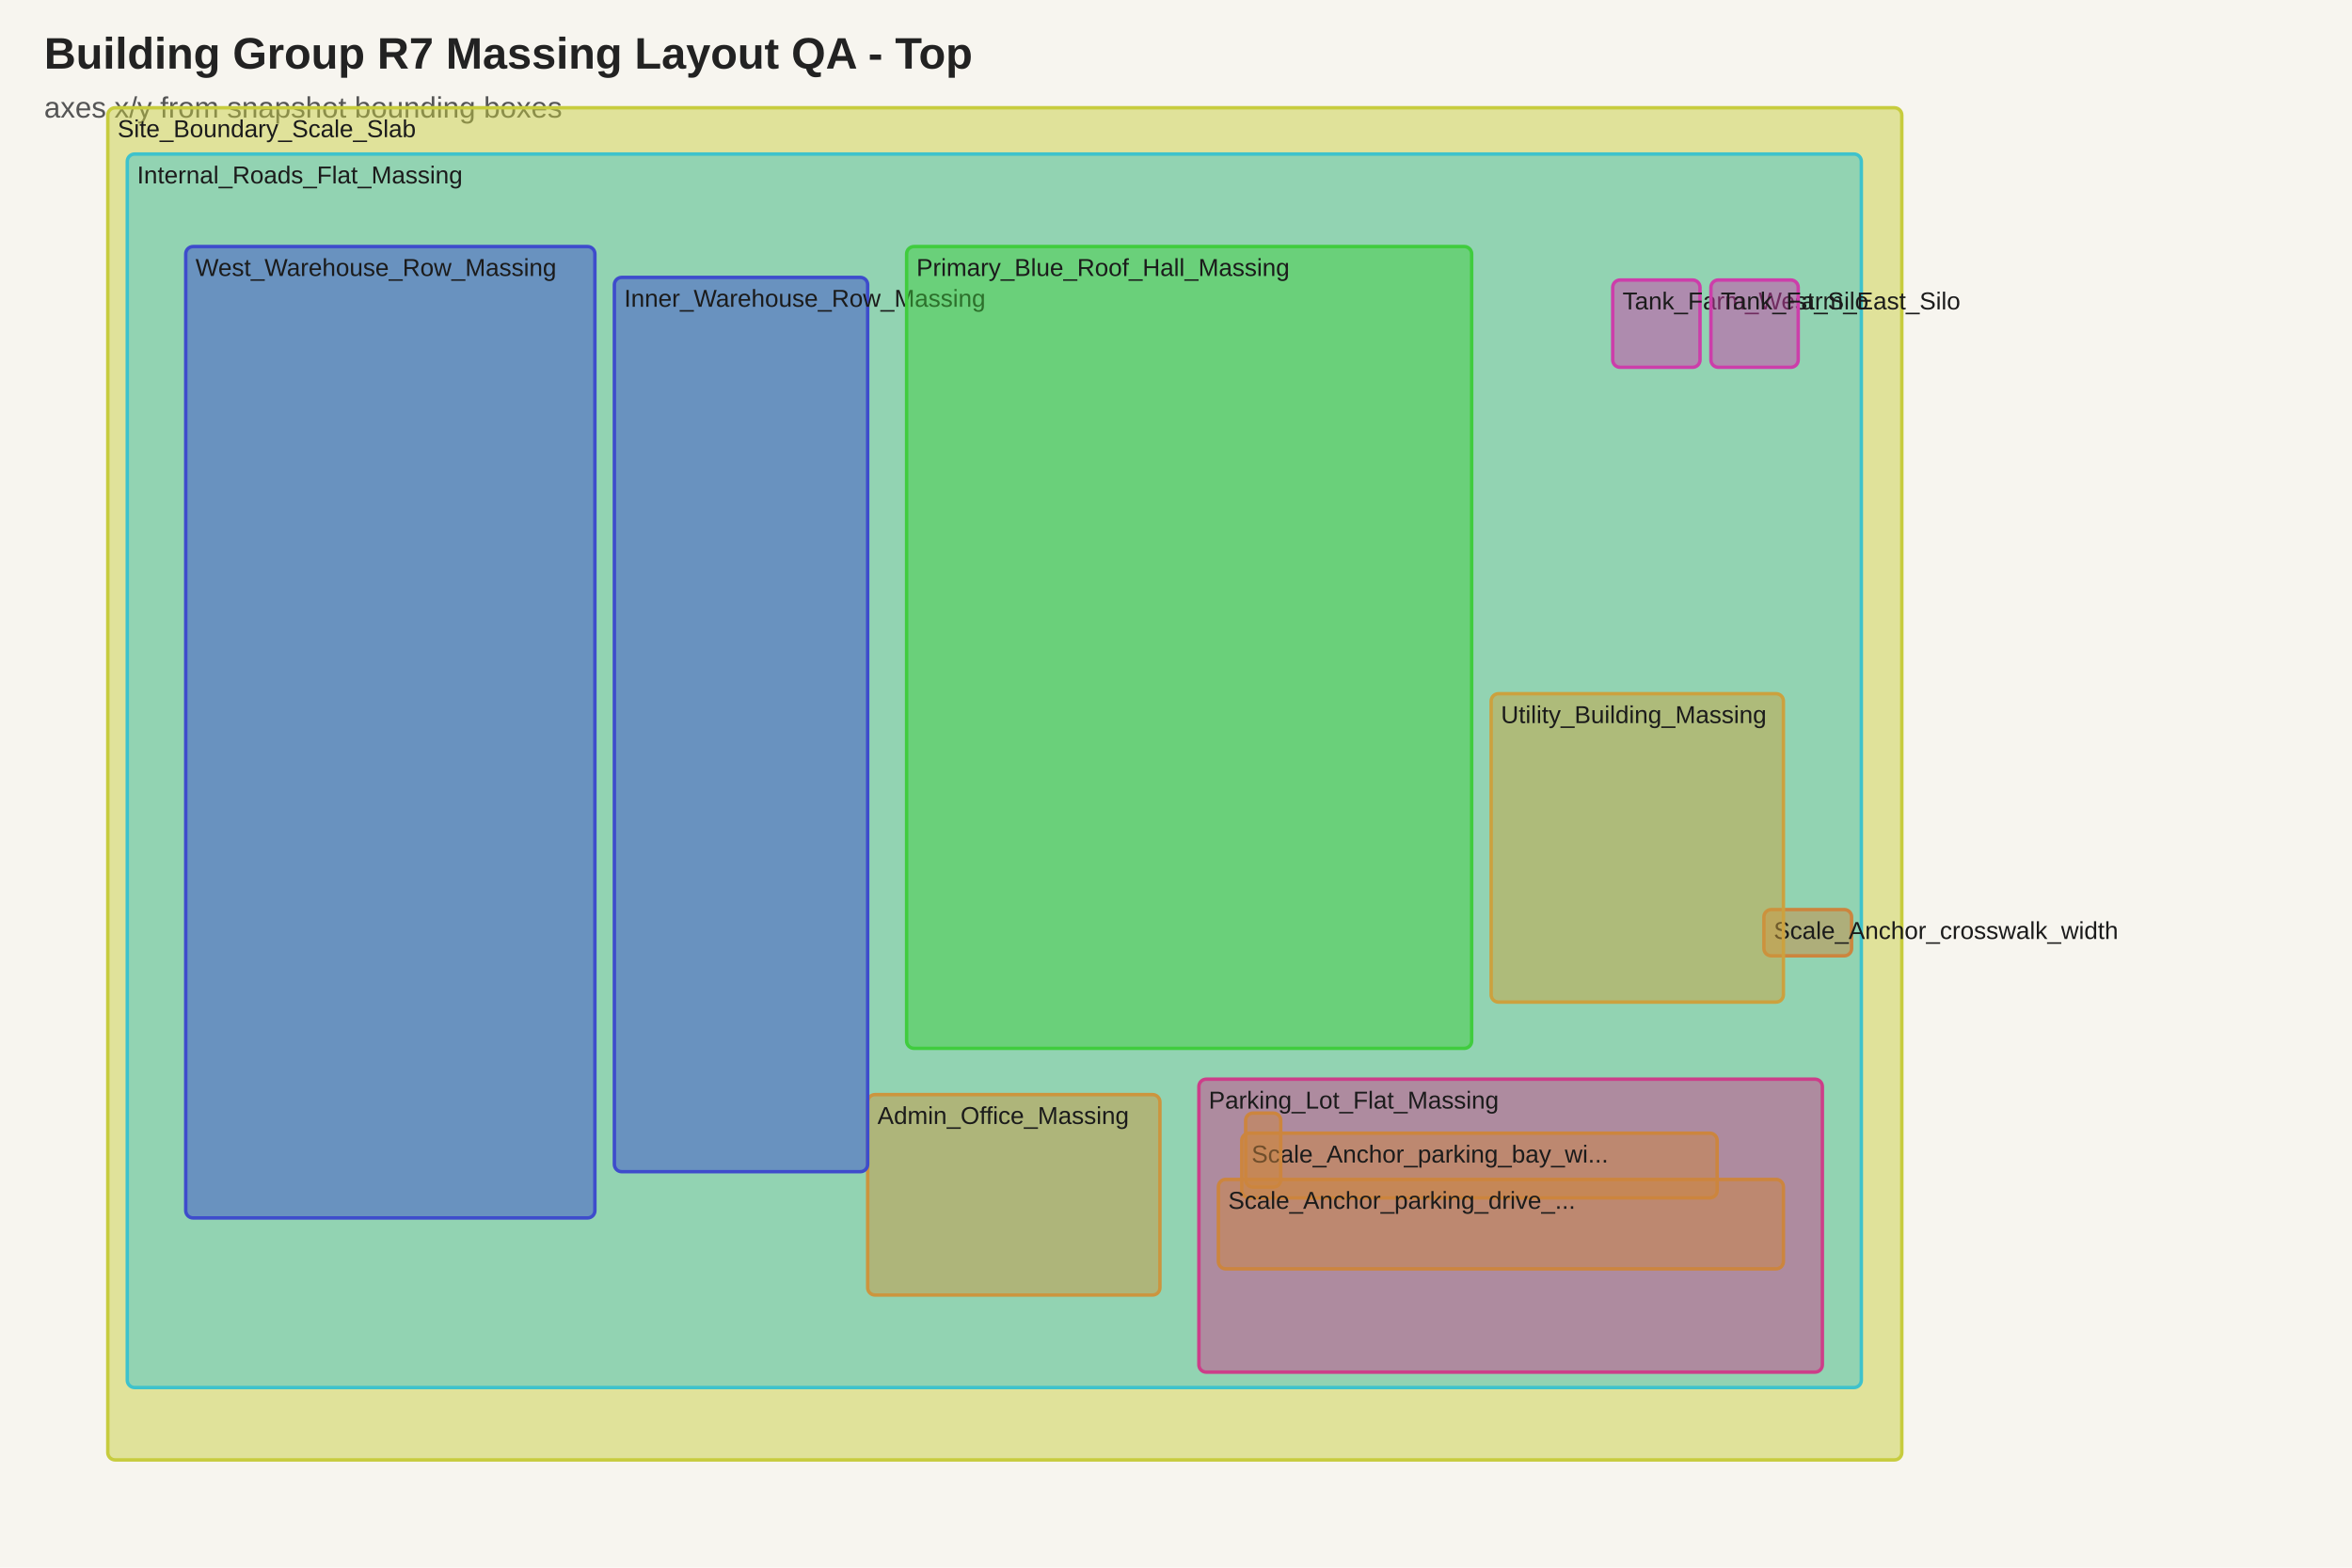
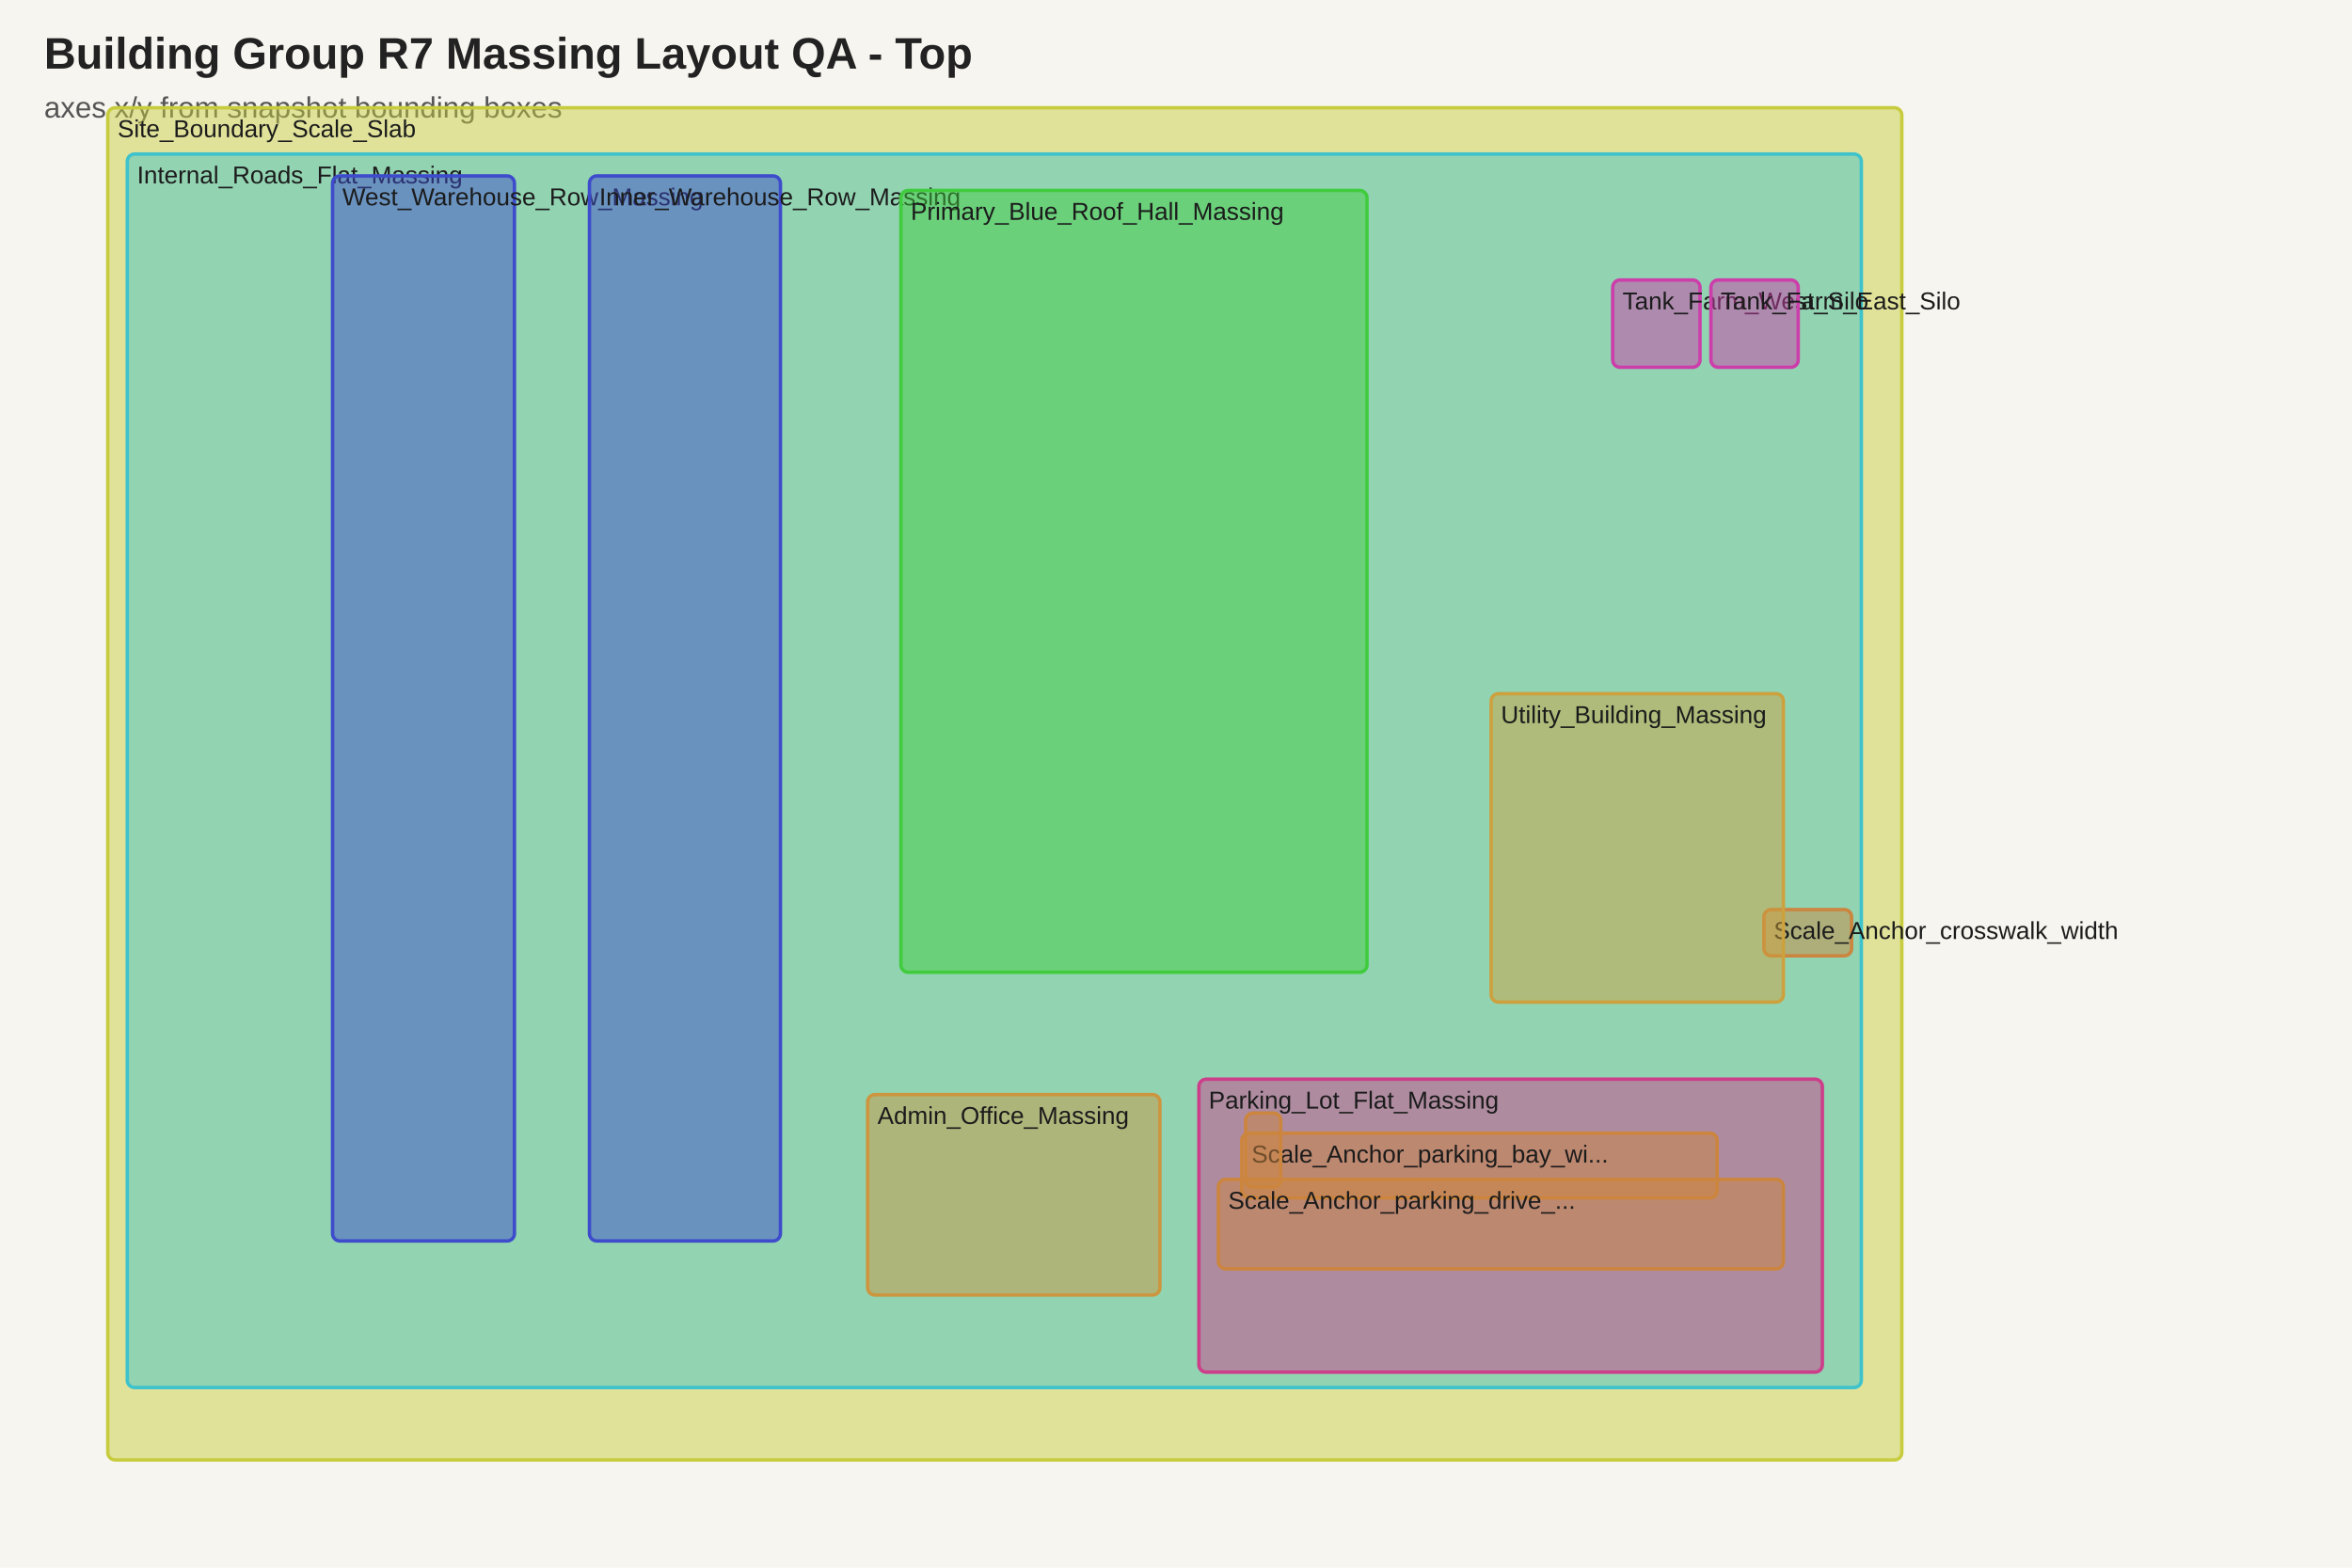
<svg xmlns="http://www.w3.org/2000/svg" width="960" height="640" viewBox="0 0 960 640" role="img" aria-label="Top preview">
  <rect width="100%" height="100%" fill="#f7f5ef" />
  <text x="18" y="28" font-family="Arial, sans-serif" font-size="18" font-weight="700" fill="#222">Building Group R7 Massing Layout QA - Top</text>
  <text x="18" y="48" font-family="Arial, sans-serif" font-size="12" fill="#555">axes x/y from snapshot bounding boxes</text>
  <g font-family="Arial, sans-serif">
    <rect x="44" y="44" width="732.245" height="552" rx="3" fill="hsl(62 58% 52%)" fill-opacity="0.48" stroke="hsl(62 58% 52%)" stroke-width="1.4" />
    <text x="48" y="56" font-size="10" fill="#1b1b1b">Site_Boundary_Scale_Slab</text>
    <rect x="51.953" y="62.884" width="707.775" height="503.579" rx="3" fill="hsl(184 58% 52%)" fill-opacity="0.48" stroke="hsl(184 58% 52%)" stroke-width="1.4" />
    <text x="55.953" y="74.884" font-size="10" fill="#1b1b1b">Internal_Roads_Flat_Massing</text>
    <rect x="489.342" y="440.569" width="254.481" height="119.6" rx="3" fill="hsl(328 58% 52%)" fill-opacity="0.48" stroke="hsl(328 58% 52%)" stroke-width="1.4" />
    <text x="493.342" y="452.569" font-size="10" fill="#1b1b1b">Parking_Lot_Flat_Massing</text>
    <rect x="506.833" y="462.605" width="194.044" height="26.434" rx="3" fill="hsl(30 58% 52%)" fill-opacity="0.48" stroke="hsl(30 58% 52%)" stroke-width="1.4" />
    <text x="510.833" y="474.605" font-size="10" fill="#1b1b1b">Scale_Anchor_parking_bay_wi...</text>
    <rect x="508.429" y="454.413" width="14.318" height="30.219" rx="3" fill="hsl(30 58% 52%)" fill-opacity="0.48" stroke="hsl(30 58% 52%)" stroke-width="1.4" />
    <rect x="497.294" y="481.489" width="230.623" height="36.514" rx="3" fill="hsl(30 58% 52%)" fill-opacity="0.48" stroke="hsl(30 58% 52%)" stroke-width="1.4" />
    <text x="501.294" y="493.489" font-size="10" fill="#1b1b1b">Scale_Anchor_parking_drive_...</text>
    <rect x="719.965" y="371.326" width="35.791" height="18.884" rx="3" fill="hsl(30 58% 52%)" fill-opacity="0.48" stroke="hsl(30 58% 52%)" stroke-width="1.4" />
    <text x="723.965" y="383.326" font-size="10" fill="#1b1b1b">Scale_Anchor_crosswalk_width</text>
    <rect x="354.149" y="446.863" width="119.288" height="81.832" rx="3" fill="hsl(37 58% 52%)" fill-opacity="0.48" stroke="hsl(37 58% 52%)" stroke-width="1.4" />
    <text x="358.149" y="458.863" font-size="10" fill="#1b1b1b">Admin_Office_Massing</text>
    <rect x="608.63" y="283.2" width="119.288" height="125.895" rx="3" fill="hsl(42 58% 52%)" fill-opacity="0.48" stroke="hsl(42 58% 52%)" stroke-width="1.4" />
    <text x="612.63" y="295.2" font-size="10" fill="#1b1b1b">Utility_Building_Massing</text>
-     <rect x="75.81" y="100.653" width="167.003" height="396.569" rx="3" fill="hsl(234 58% 52%)" fill-opacity="0.48" stroke="hsl(234 58% 52%)" stroke-width="1.4" />
-     <text x="79.81" y="112.653" font-size="10" fill="#1b1b1b">West_Warehouse_Row_Massing</text>
-     <rect x="250.766" y="113.242" width="103.383" height="365.094" rx="3" fill="hsl(234 58% 52%)" fill-opacity="0.48" stroke="hsl(234 58% 52%)" stroke-width="1.4" />
-     <text x="254.766" y="125.242" font-size="10" fill="#1b1b1b">Inner_Warehouse_Row_Massing</text>
+     <rect x="135.737" y="71.817" width="74.236" height="434.801" rx="3" fill="hsl(234 58% 52%)" fill-opacity="0.48" stroke="hsl(234 58% 52%)" stroke-width="1.4" />
+     <text x="139.737" y="83.817" font-size="10" fill="#1b1b1b">West_Warehouse_Row_Massing</text>
+     <rect x="240.595" y="71.817" width="77.948" height="434.801" rx="3" fill="hsl(234 58% 52%)" fill-opacity="0.48" stroke="hsl(234 58% 52%)" stroke-width="1.4" />
+     <text x="244.595" y="83.817" font-size="10" fill="#1b1b1b">Inner_Warehouse_Row_Massing</text>
    <rect x="658.253" y="114.312" width="35.628" height="35.628" rx="3" fill="hsl(314 58% 52%)" fill-opacity="0.48" stroke="hsl(314 58% 52%)" stroke-width="1.4" />
    <text x="662.253" y="126.312" font-size="10" fill="#1b1b1b">Tank_Farm_West_Silo</text>
    <rect x="698.333" y="114.312" width="35.628" height="35.628" rx="3" fill="hsl(314 58% 52%)" fill-opacity="0.48" stroke="hsl(314 58% 52%)" stroke-width="1.4" />
    <text x="702.333" y="126.312" font-size="10" fill="#1b1b1b">Tank_Farm_East_Silo</text>
-     <rect x="370.053" y="100.653" width="230.623" height="327.326" rx="3" fill="hsl(119 58% 52%)" fill-opacity="0.48" stroke="hsl(119 58% 52%)" stroke-width="1.4" />
-     <text x="374.053" y="112.653" font-size="10" fill="#1b1b1b">Primary_Blue_Roof_Hall_Massing</text>
+     <rect x="367.724" y="77.746" width="190.23" height="319.184" rx="3" fill="hsl(119 58% 52%)" fill-opacity="0.48" stroke="hsl(119 58% 52%)" stroke-width="1.4" />
+     <text x="371.724" y="89.746" font-size="10" fill="#1b1b1b">Primary_Blue_Roof_Hall_Massing</text>
  </g>
</svg>
